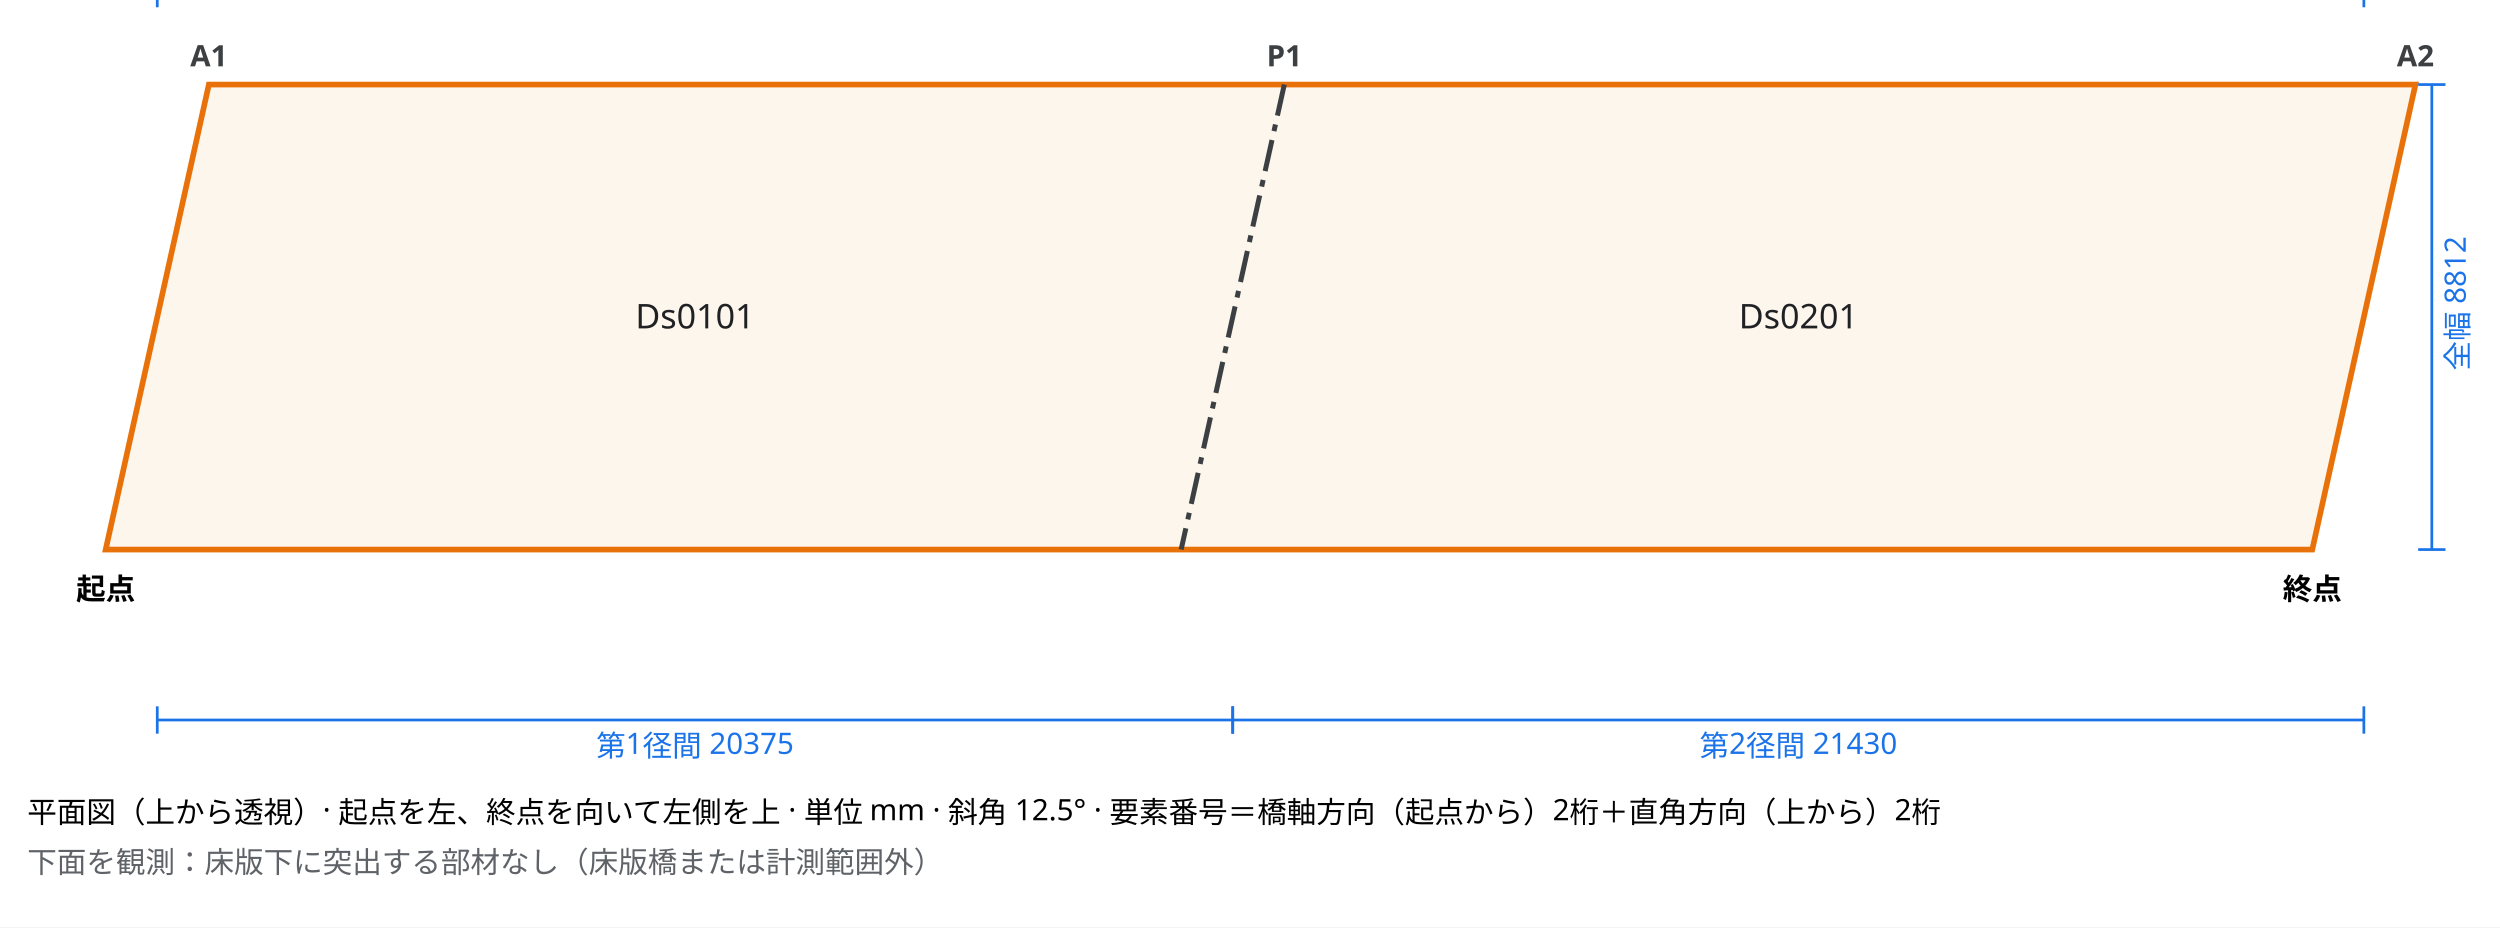
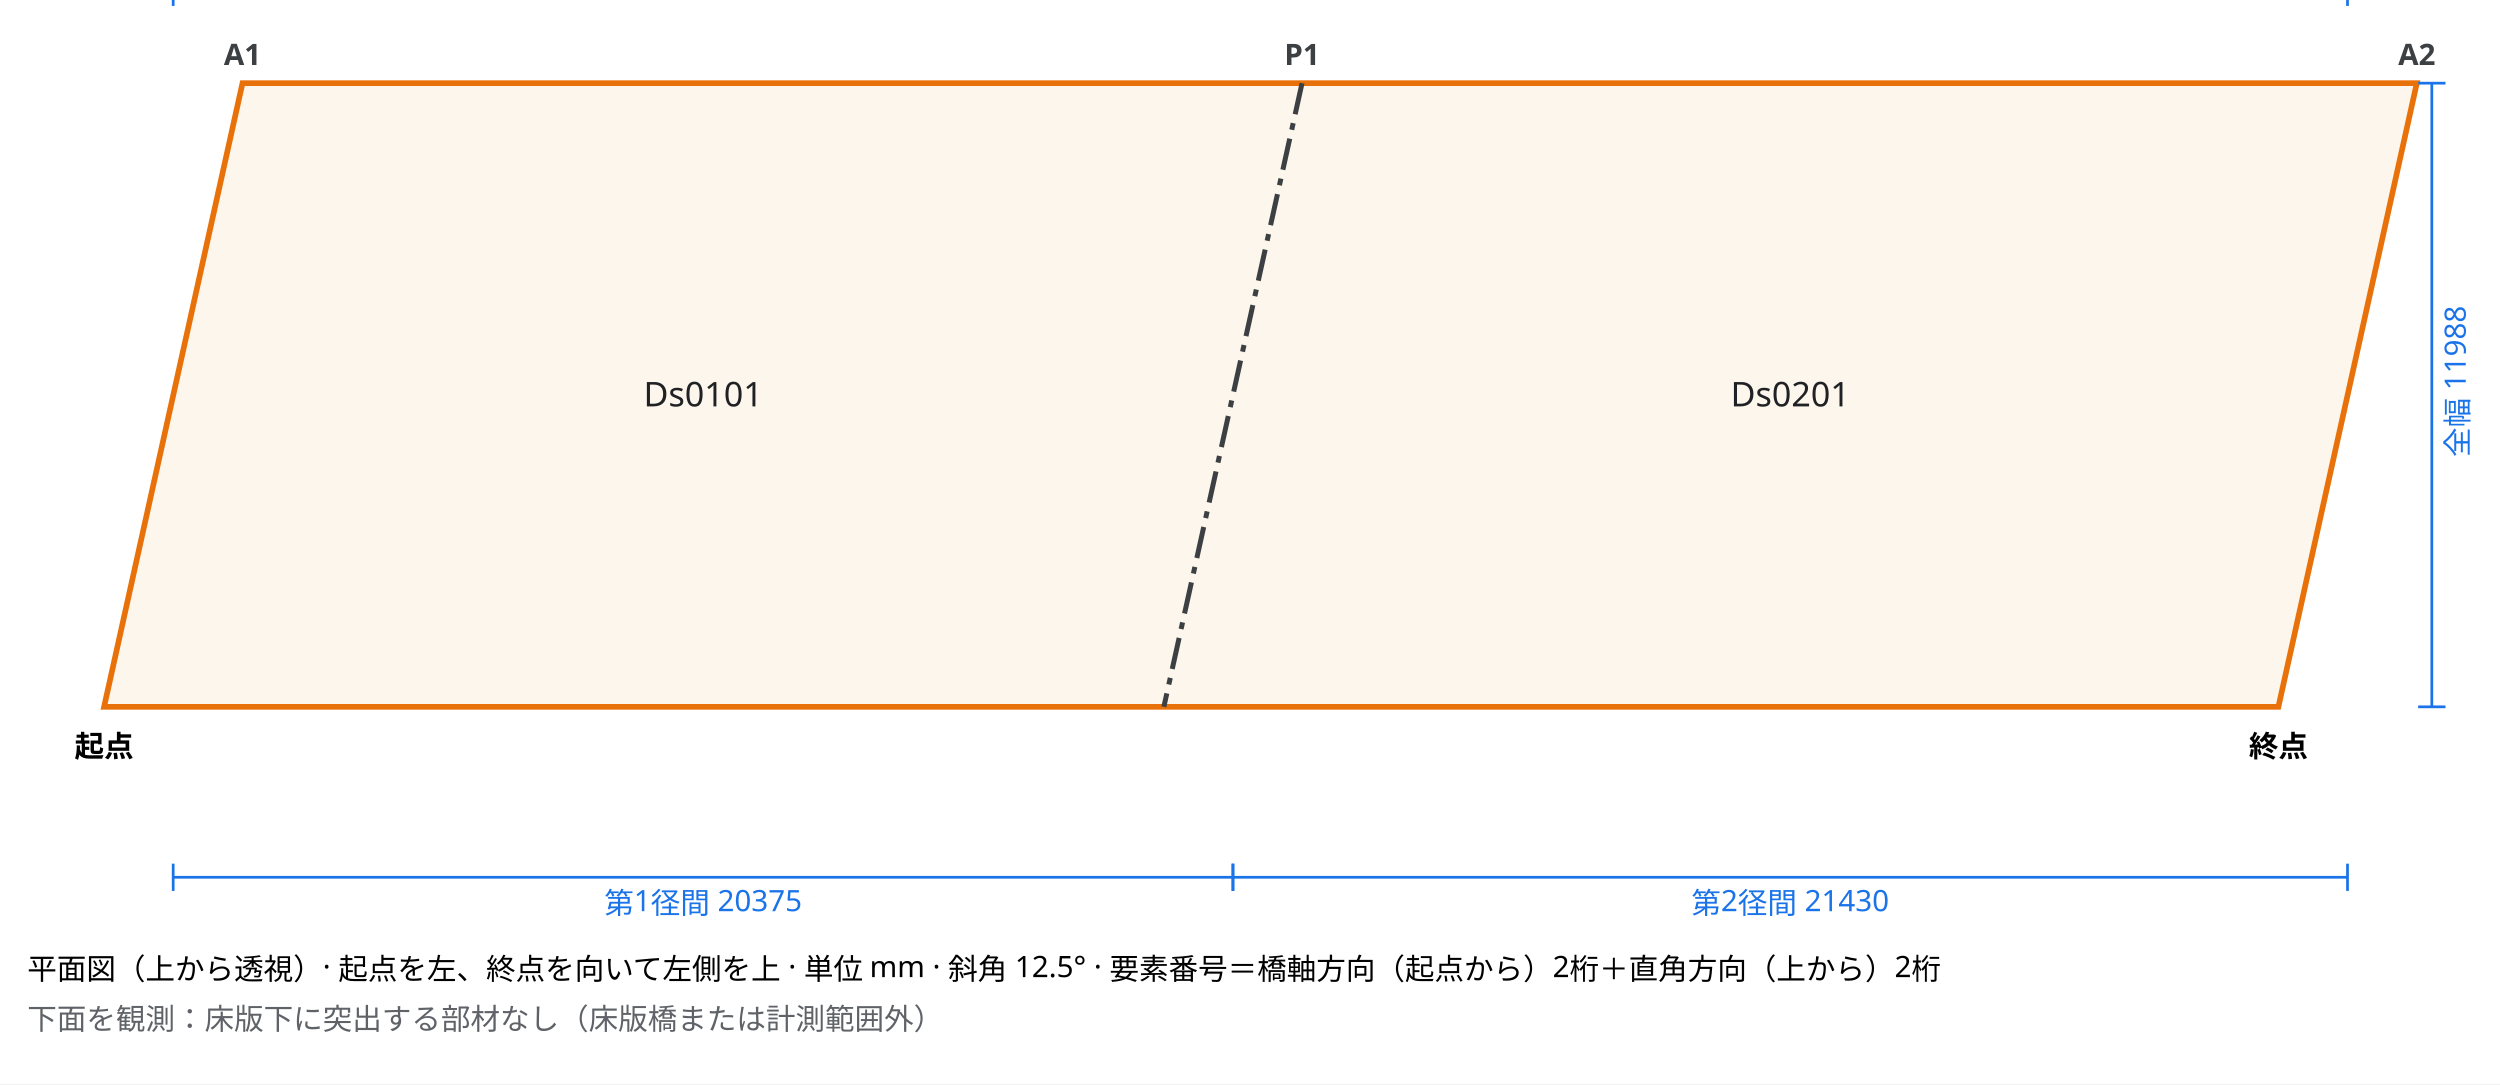
- <svg xmlns="http://www.w3.org/2000/svg" viewBox="0 0 1100 408" font-family="sans-serif" font-size="13">
+ <svg xmlns="http://www.w3.org/2000/svg" viewBox="0 0 1100 477" font-family="sans-serif" font-size="13">
  <defs>
    <marker id="t" viewBox="0 0 2 10" refX="1" refY="5" markerWidth="2" markerHeight="10" orient="auto">
      <path d="M1 0V10" stroke="#1a73e8" />
    </marker>
  </defs>
  <rect width="100%" height="100%" fill="white" />
-   <polygon points="91.9,37.2 1062.8,37.2 1017.4,241.8 46.5,241.8" fill="#fdf6ec" stroke="#e8710a" stroke-width="2.5" />
-   <line x1="565.1" y1="37.2" x2="519.7" y2="241.8" stroke="#3c4043" stroke-width="2.2" stroke-dasharray="14 4 3 4" />
-   <text x="565.1" y="29.2" text-anchor="middle" font-weight="bold" fill="#3c4043">P1</text>
-   <text x="91.9" y="29.2" text-anchor="middle" font-weight="bold" fill="#3c4043">A1</text>
-   <text x="1062.8" y="29.2" text-anchor="middle" font-weight="bold" fill="#3c4043">A2</text>
-   <text x="305.8" y="144.5" text-anchor="middle" font-size="15" fill="#202124">Ds0101</text>
-   <text x="791.3" y="144.5" text-anchor="middle" font-size="15" fill="#202124">Ds0201</text>
-   <line x1="69.2" y1="-2.8" x2="1040.1" y2="-2.8" stroke="#1a73e8" stroke-width="1.2" marker-start="url(#t)" marker-end="url(#t)" />
-   <text x="554.6" y="-8.8" text-anchor="middle" fill="#1a73e8">橋長方向 床版長（中心線） 41805</text>
-   <line x1="1070.0" y1="37.2" x2="1070.0" y2="241.8" stroke="#1a73e8" stroke-width="1.2" marker-start="url(#t)" marker-end="url(#t)" />
-   <text x="1086.0" y="133.5" text-anchor="middle" fill="#1a73e8" transform="rotate(-90 1086.0 133.5)">全幅 8812</text>
-   <line x1="69.2" y1="316.8" x2="542.4" y2="316.8" stroke="#1a73e8" stroke-width="1.2" marker-start="url(#t)" marker-end="url(#t)" />
-   <text x="305.8" y="332.8" text-anchor="middle" fill="#1a73e8">第1径間 20375</text>
-   <line x1="542.4" y1="316.8" x2="1040.1" y2="316.8" stroke="#1a73e8" stroke-width="1.2" marker-start="url(#t)" marker-end="url(#t)" />
-   <text x="791.3" y="332.8" text-anchor="middle" fill="#1a73e8">第2径間 21430</text>
-   <text x="46.5" y="263.8" text-anchor="middle" font-weight="bold">起点</text>
-   <text x="1017.4" y="263.8" text-anchor="middle" font-weight="bold">終点</text>
-   <text x="12" y="362">平面図（上から透視）· 起点を左、終点を向いて左側を上 · 単位 mm · 斜角 12.5° · 要素番号＝橋軸方向（起点から）2桁＋直角方向（上から）2桁</text>
-   <text x="12" y="384" fill="#5f6368">下面を観測：床版下に突出する部材なし（床版橋または計測範囲外）</text>
+   <polygon points="106.7,36.6 1063.4,36.6 1002.5,311.0 45.8,311.0" fill="#fdf6ec" stroke="#e8710a" stroke-width="2.5" />
+   <line x1="572.9" y1="36.6" x2="512.1" y2="311.0" stroke="#3c4043" stroke-width="2.2" stroke-dasharray="14 4 3 4" />
+   <text x="572.9" y="28.6" text-anchor="middle" font-weight="bold" fill="#3c4043">P1</text>
+   <text x="106.7" y="28.6" text-anchor="middle" font-weight="bold" fill="#3c4043">A1</text>
+   <text x="1063.4" y="28.6" text-anchor="middle" font-weight="bold" fill="#3c4043">A2</text>
+   <text x="309.4" y="178.8" text-anchor="middle" font-size="15" fill="#202124">Ds0101</text>
+   <text x="787.7" y="178.8" text-anchor="middle" font-size="15" fill="#202124">Ds0201</text>
+   <line x1="76.2" y1="-3.4" x2="1032.9" y2="-3.4" stroke="#1a73e8" stroke-width="1.2" marker-start="url(#t)" marker-end="url(#t)" />
+   <text x="554.6" y="-9.4" text-anchor="middle" fill="#1a73e8">橋長方向 床版長（中心線） 41805</text>
+   <line x1="1070.0" y1="36.6" x2="1070.0" y2="311.0" stroke="#1a73e8" stroke-width="1.2" marker-start="url(#t)" marker-end="url(#t)" />
+   <text x="1086.0" y="167.8" text-anchor="middle" fill="#1a73e8" transform="rotate(-90 1086.0 167.8)">全幅 11988</text>
+   <line x1="76.2" y1="386.0" x2="542.5" y2="386.0" stroke="#1a73e8" stroke-width="1.2" marker-start="url(#t)" marker-end="url(#t)" />
+   <text x="309.4" y="402.0" text-anchor="middle" fill="#1a73e8">第1径間 20375</text>
+   <line x1="542.5" y1="386.0" x2="1032.9" y2="386.0" stroke="#1a73e8" stroke-width="1.2" marker-start="url(#t)" marker-end="url(#t)" />
+   <text x="787.7" y="402.0" text-anchor="middle" fill="#1a73e8">第2径間 21430</text>
+   <text x="45.8" y="333.0" text-anchor="middle" font-weight="bold">起点</text>
+   <text x="1002.5" y="333.0" text-anchor="middle" font-weight="bold">終点</text>
+   <text x="12" y="431">平面図（上から透視）· 起点を左、終点を向いて左側を上 · 単位 mm · 斜角 12.5° · 要素番号＝橋軸方向（起点から）2桁＋直角方向（上から）2桁</text>
+   <text x="12" y="453" fill="#5f6368">下面を観測：床版下に突出する部材なし（床版橋または計測範囲外）</text>
</svg>
